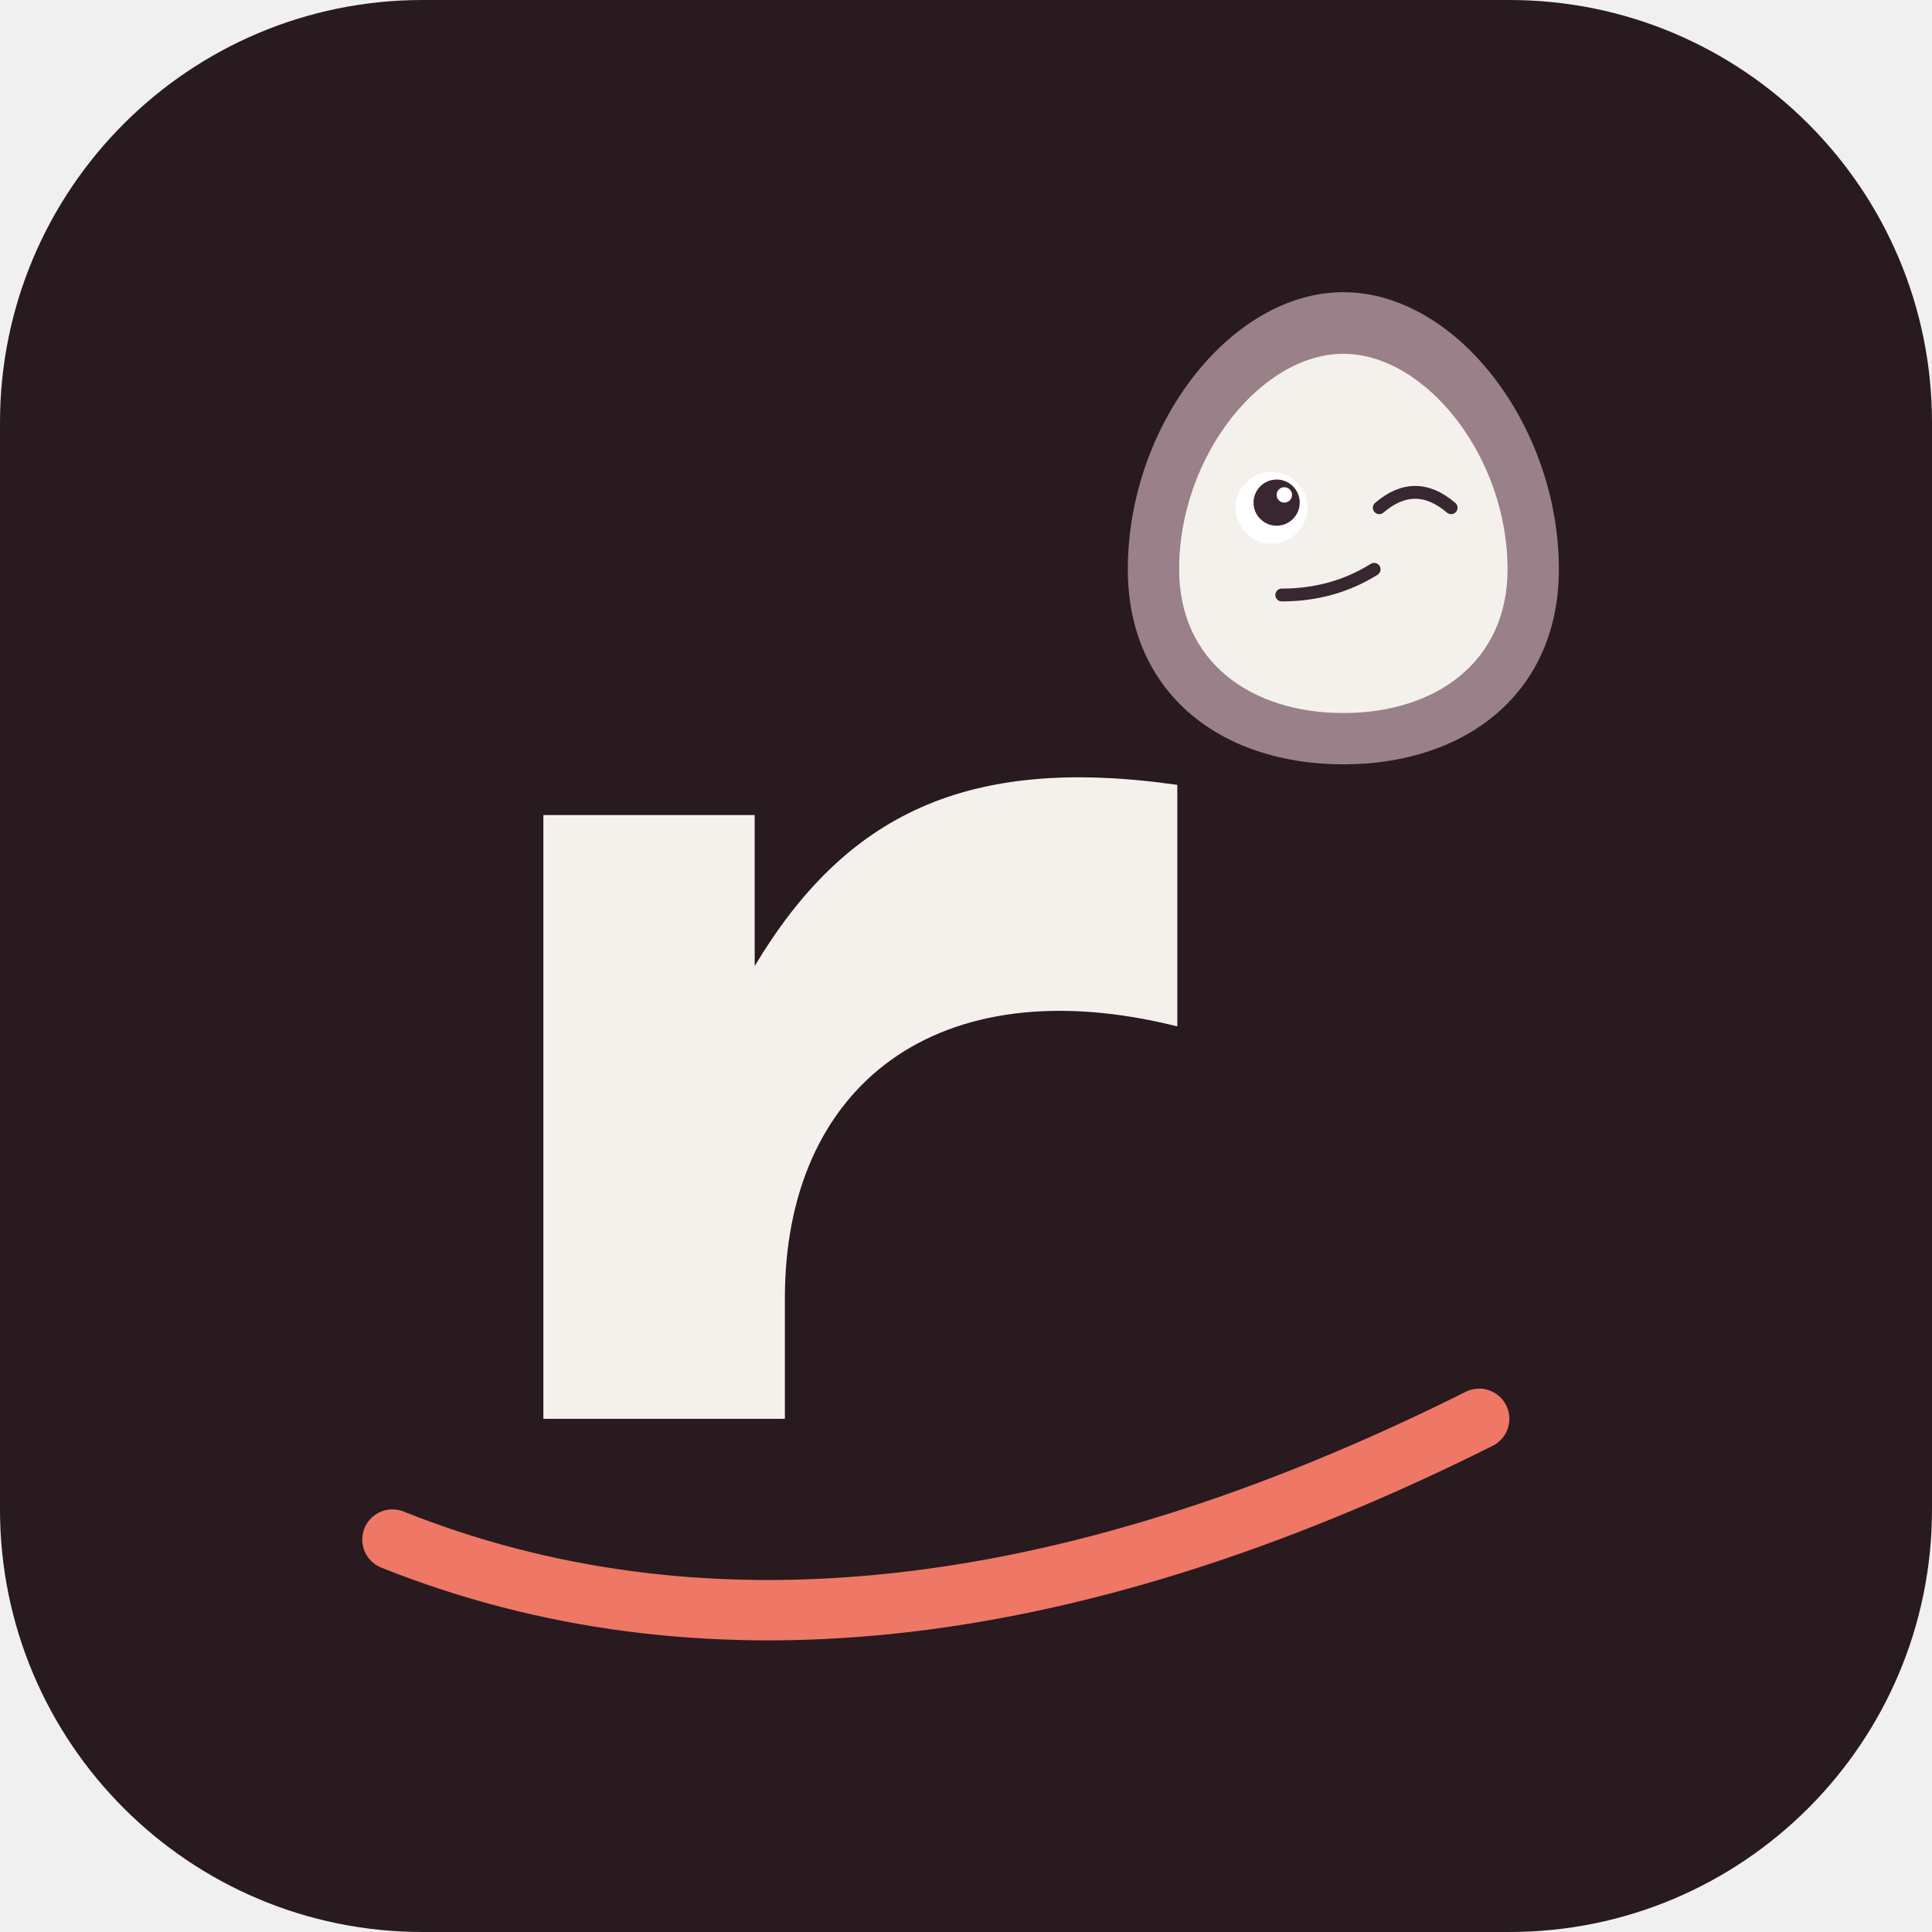
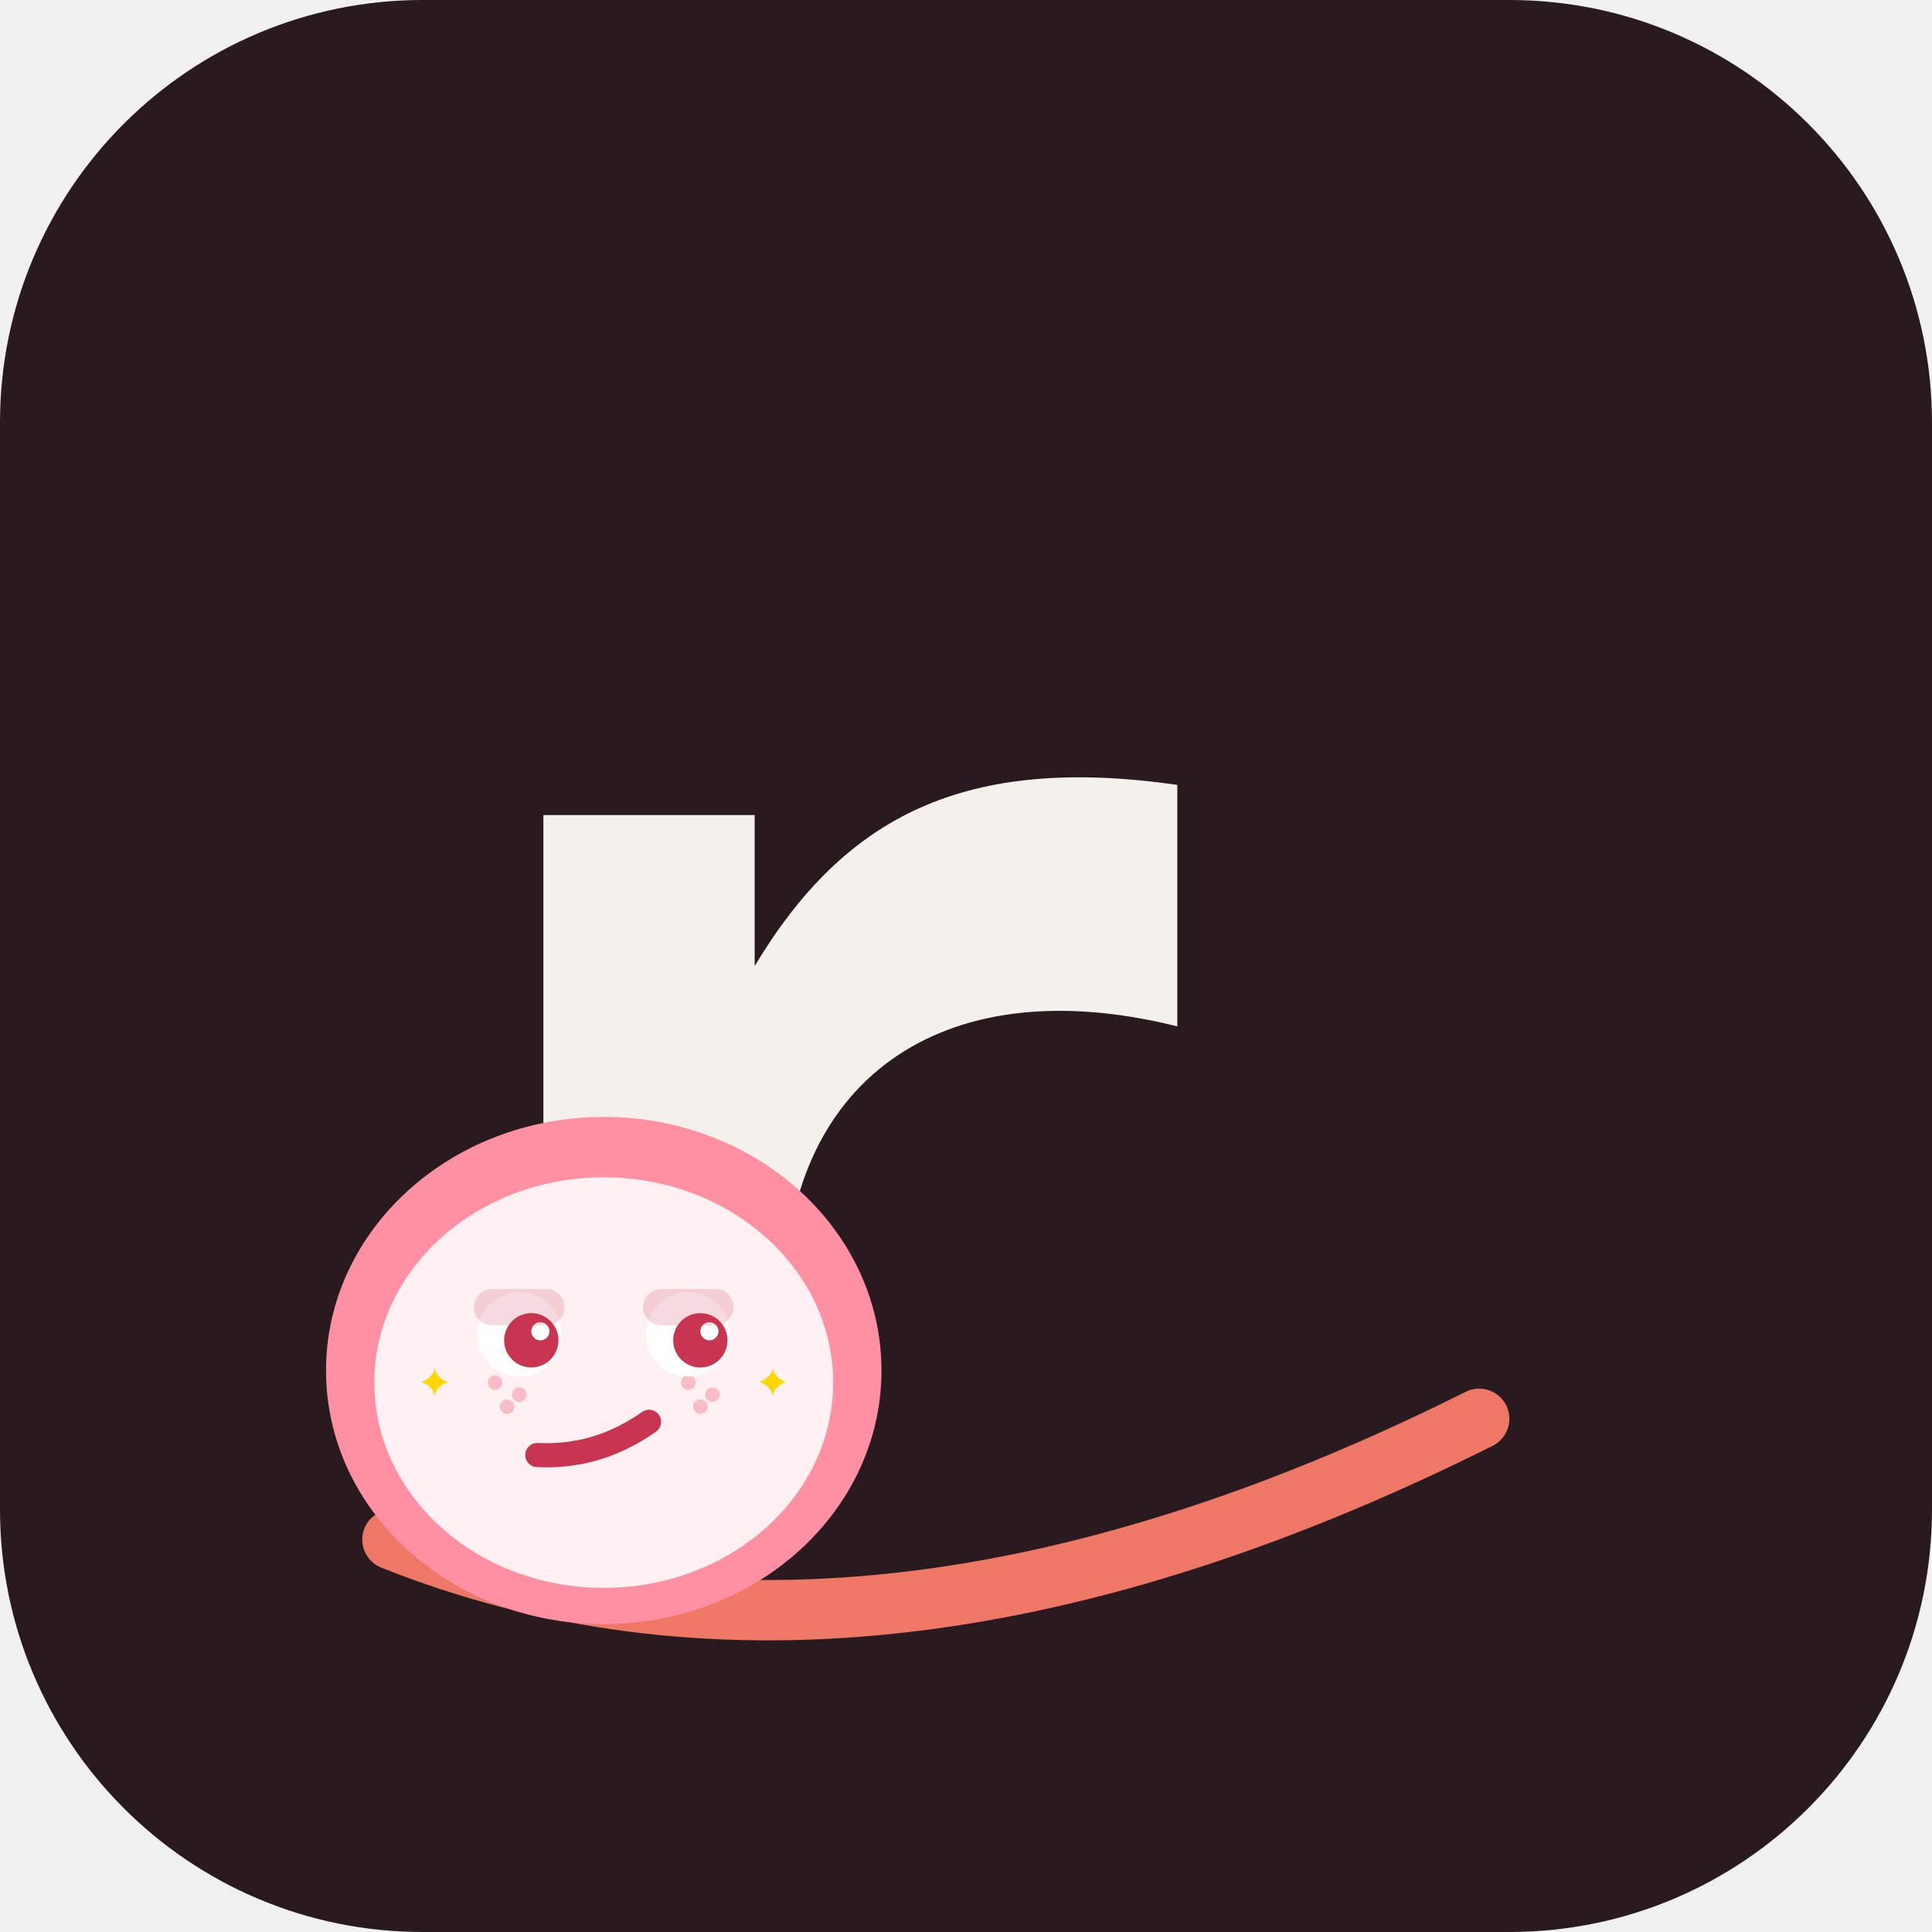
<svg xmlns="http://www.w3.org/2000/svg" width="64" height="64" viewBox="0 0 64 64">
  <rect width="64" height="64" rx="14" fill="#281a1f" />
  <path d="M18 47V27h7v5c3-5 7-7 14-6v8c-8-2-13 2-13 9v4Z" fill="#F4F1EC" />
  <path d="M13 51c10 4 22 3 36-4" stroke="#EE7766" stroke-width="2" fill="none" stroke-linecap="round" />
-   <g transform="translate(36 9) scale(.17)">
-     <path d="M50 4 C72 4 92 30 92 58 C92 82 74 96 50 96 C26 96 8 82 8 58 C8 30 28 4 50 4Z" fill="#9A8088" />
-     <path d="M50 16 C66 16 82 36 82 58 C82 76 68 86 50 86 C32 86 18 76 18 58 C18 36 34 16 50 16Z" fill="#F4F1EC" />
+   <g transform="translate(10 35) scale(.20)">
+     <ellipse cx="50" cy="52" rx="46" ry="42" fill="#FF8FA3" />
+     <ellipse cx="50" cy="54" rx="38" ry="34" fill="#FFF0F3" />
+     <text x="22" y="56" font-size="6" fill="#FFD700" text-anchor="middle">✦</text>
+     <text x="78" y="56" font-size="6" fill="#FFD700" text-anchor="middle">✦</text>
+     <circle cx="32" cy="54" r="1.2" fill="#E94560" fill-opacity="0.3" />
+     <circle cx="36" cy="56" r="1.2" fill="#E94560" fill-opacity="0.3" />
+     <circle cx="34" cy="58" r="1.2" fill="#E94560" fill-opacity="0.3" />
+     <circle cx="64" cy="54" r="1.2" fill="#E94560" fill-opacity="0.3" />
+     <circle cx="68" cy="56" r="1.2" fill="#E94560" fill-opacity="0.3" />
+     <circle cx="66" cy="58" r="1.2" fill="#E94560" fill-opacity="0.3" />
    <circle cx="36" cy="46" r="7" fill="white" />
-     <circle cx="37" cy="45" r="4.5" fill="#382630" />
-     <circle cx="38.5" cy="43.5" r="1.5" fill="white" />
-     <path d="M57 46 Q64 40 71 46" stroke="#382630" stroke-width="2.5" stroke-linecap="round" fill="none" />
-     <path d="M38 63 Q48 63 56 58" stroke="#382630" stroke-width="2.5" stroke-linecap="round" fill="none" />
+     <circle cx="38" cy="47" r="4.5" fill="#C93550" />
+     <circle cx="39.5" cy="45.5" r="1.5" fill="white" />
+     <circle cx="64" cy="46" r="7" fill="white" />
+     <circle cx="66" cy="47" r="4.5" fill="#C93550" />
+     <circle cx="67.5" cy="45.5" r="1.5" fill="white" />
+     <rect x="28.5" y="38.5" width="15" height="6" rx="3" fill="#C93550" fill-opacity="0.18" />
+     <rect x="56.5" y="38.5" width="15" height="6" rx="3" fill="#C93550" fill-opacity="0.18" />
+     <path d="M39 66 Q49 66.5 57.5 60.5" stroke="#C93550" stroke-width="4" stroke-linecap="round" fill="none" />
  </g>
</svg>
